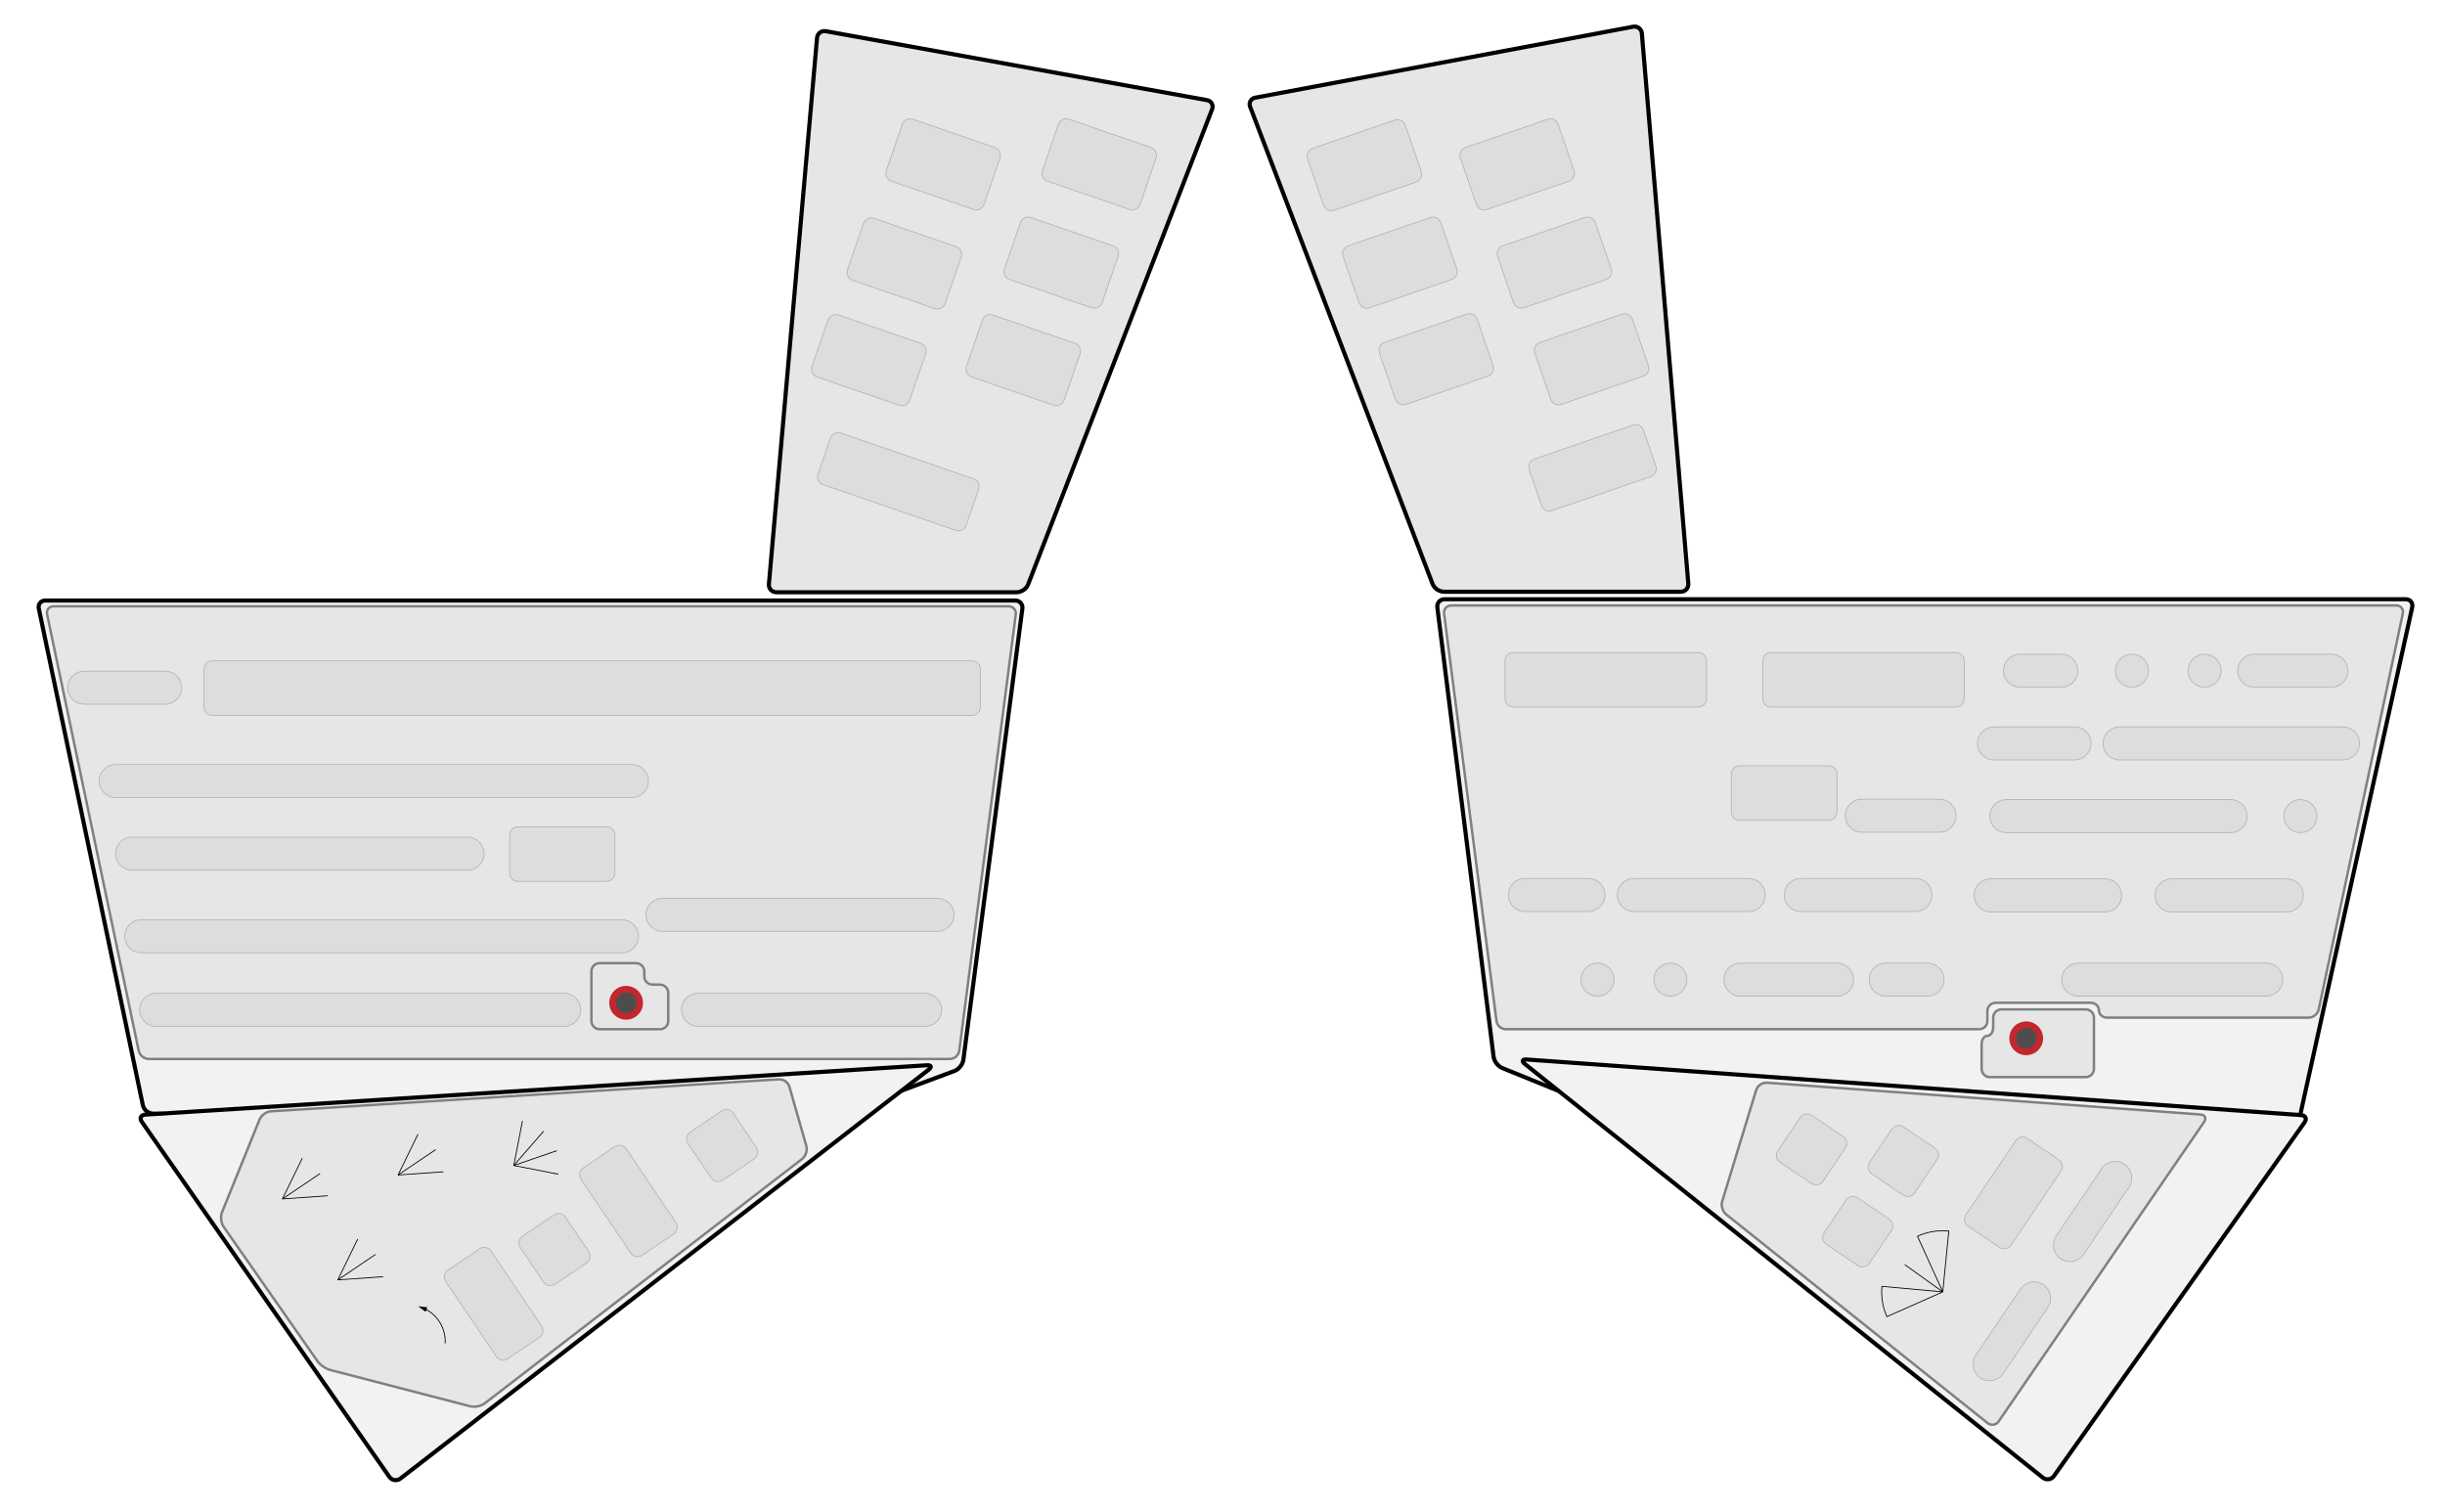
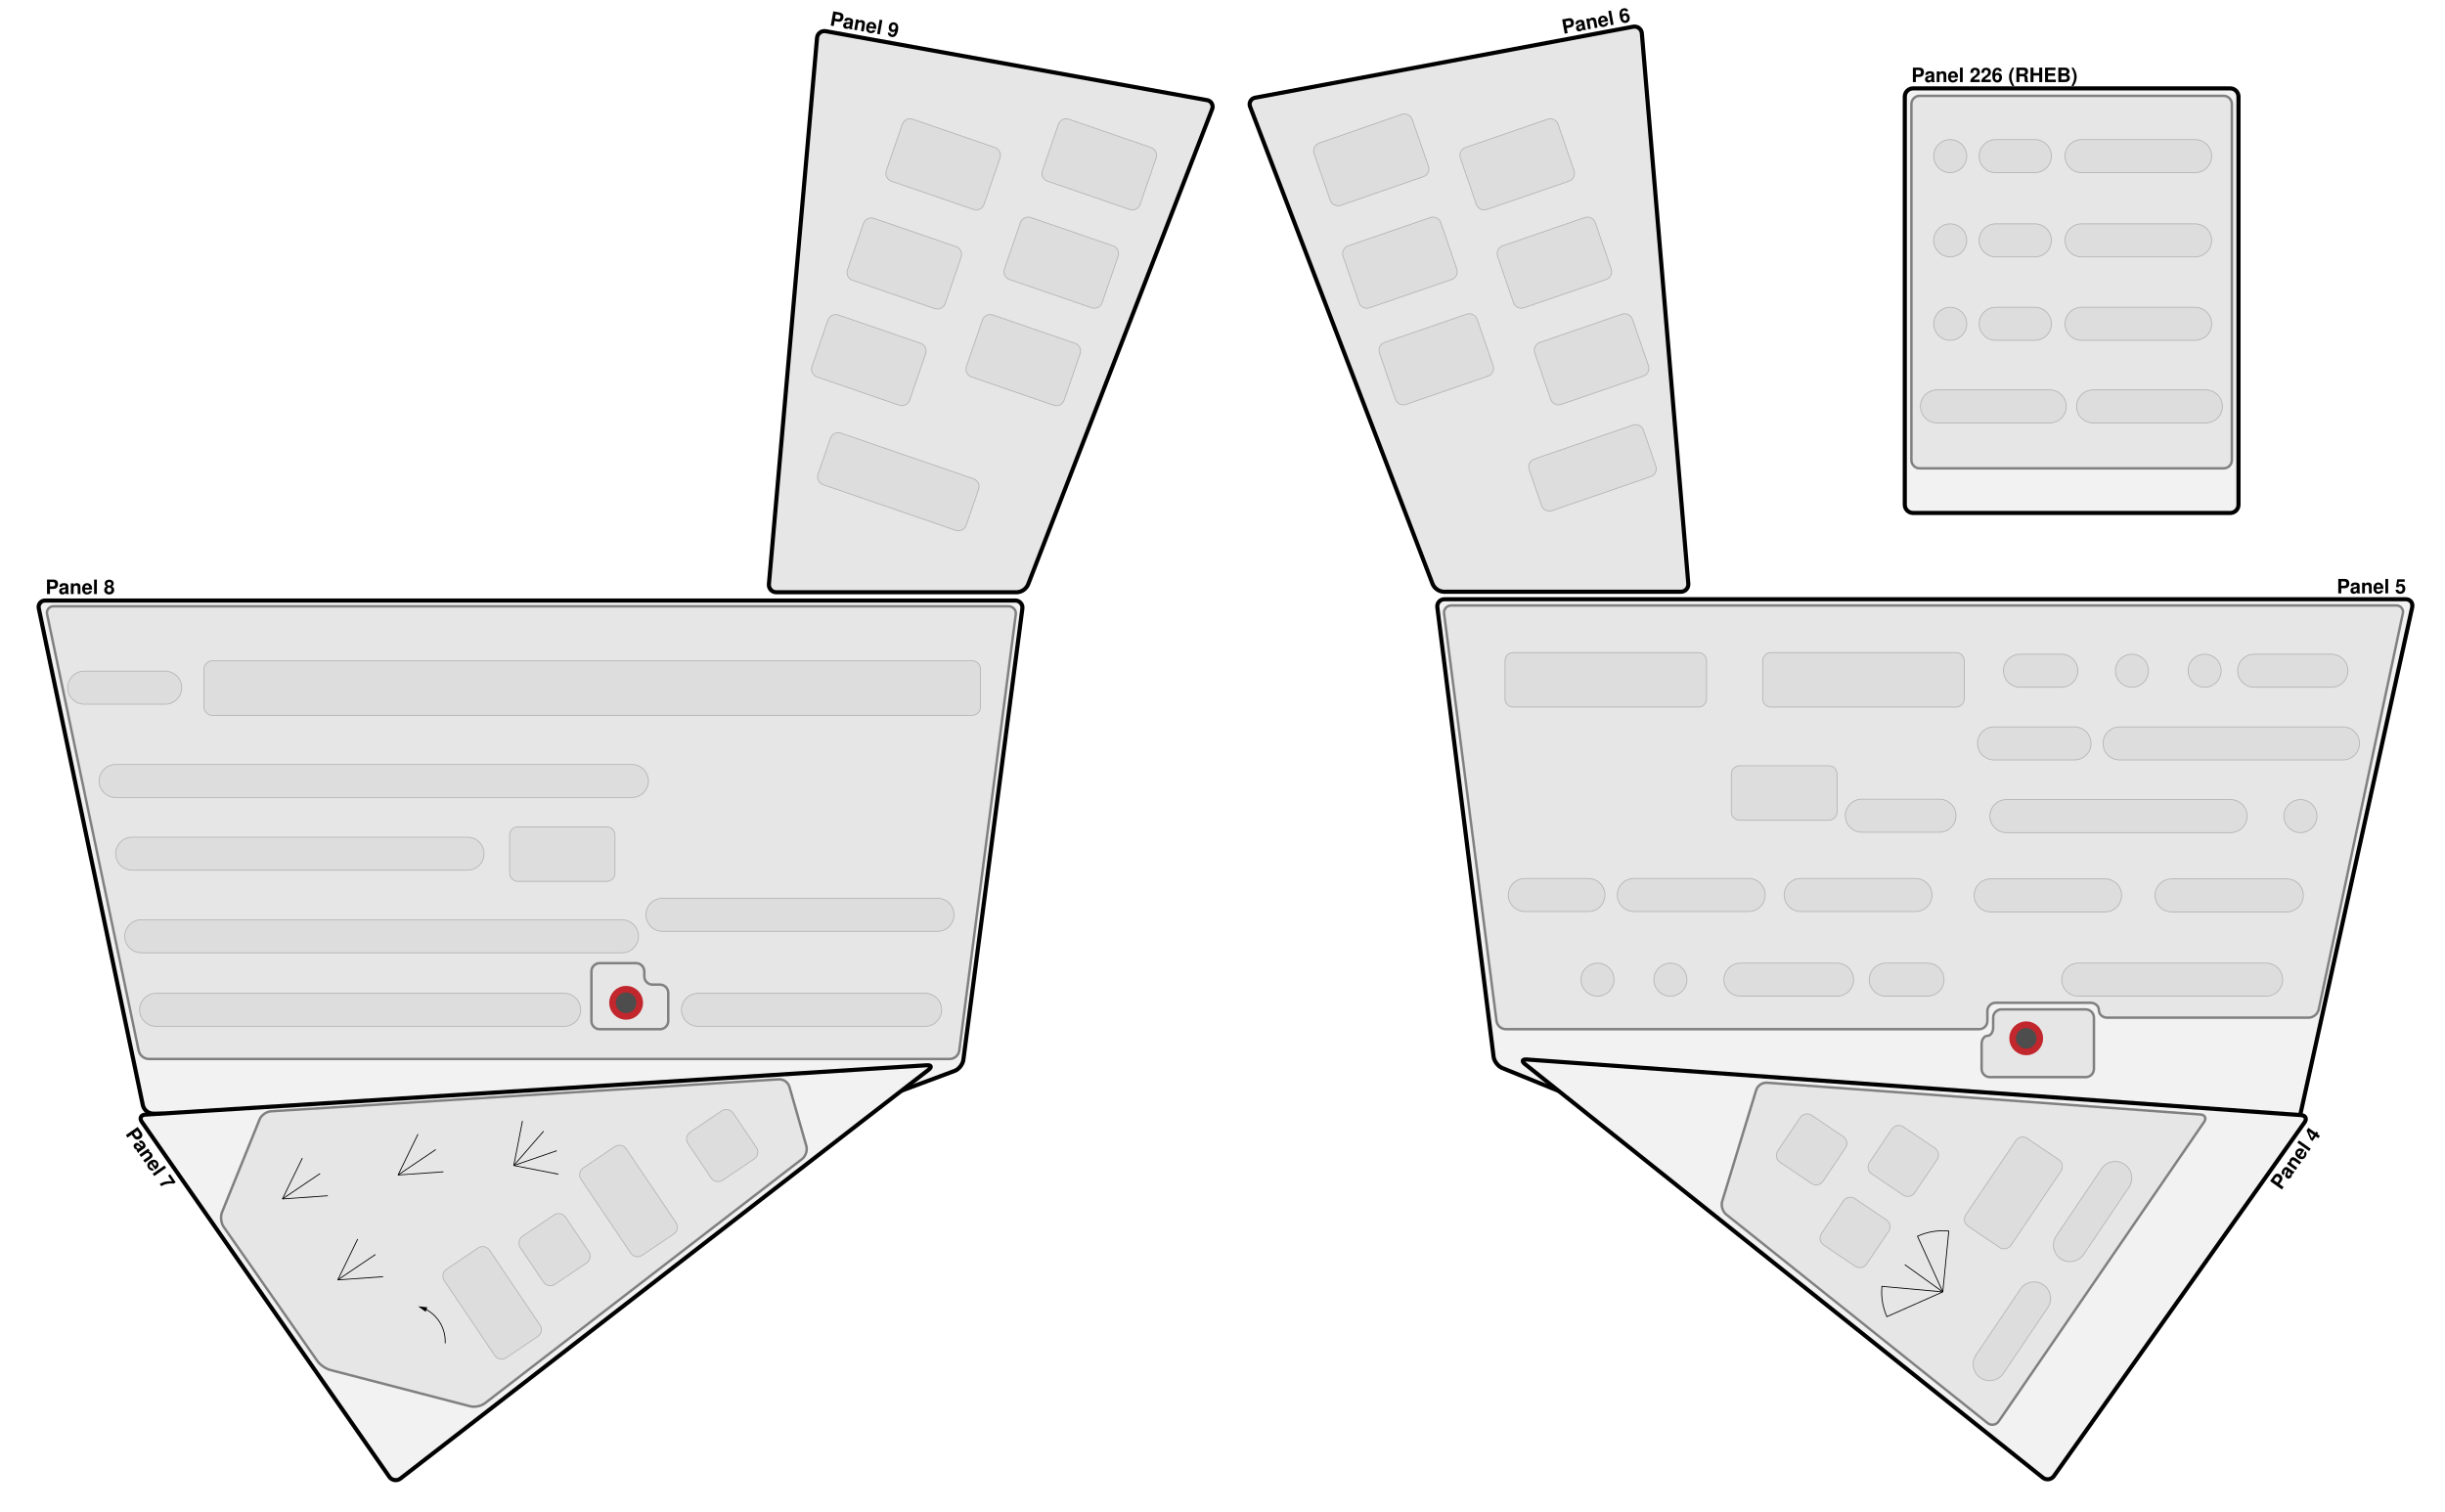
<svg xmlns="http://www.w3.org/2000/svg" viewBox="0 0 2960 1830">
  <defs>
-     <style>.cls-1{fill:#e6e6e6;}.cls-2,.cls-4,.cls-6,.cls-8{fill:none;}.cls-2,.cls-8{stroke:#000;}.cls-2,.cls-4,.cls-6,.cls-7,.cls-8{stroke-miterlimit:10;}.cls-2{stroke-width:5px;}.cls-3{fill:#f2f2f2;}.cls-4{stroke:gray;stroke-width:3px;}.cls-5{fill:#ddd;}.cls-6{stroke:#b3b3b3;}.cls-7{fill:#4d4d4d;stroke:#c1272d;stroke-width:8px;}</style>
+     <style>.cls-1{fill:#e6e6e6;}.cls-2,.cls-4,.cls-6,.cls-8{fill:none;}.cls-2,.cls-8{stroke:#000;}.cls-2,.cls-4,.cls-6,.cls-7,.cls-8{stroke-miterlimit:10;}.cls-2{stroke-width:5px;}.cls-3{fill:#f2f2f2;}.cls-4{stroke:gray;stroke-width:3px;}.cls-5{fill:#ddd;}.cls-6{stroke:#b3b3b3;}.cls-7{fill:#4d4d4d;stroke:#c1272d;stroke-width:8px;}.cls-9{font-size:24px;font-family:Helvetica-Bold, Helvetica;font-weight:700;}</style>
  </defs>
  <g id="main_panels" data-name="main panels">
    <path class="cls-1" d="M930.88,707A9,9,0,0,0,940,717h291a15.76,15.76,0,0,0,13.61-9.33l222.78-575.35a8,8,0,0,0-6.23-11.11L999.84,37.78A9,9,0,0,0,989.12,46Z" />
    <path class="cls-2" d="M930.88,707A9,9,0,0,0,940,717h291a15.76,15.76,0,0,0,13.61-9.33l222.78-575.35a8,8,0,0,0-6.23-11.11L999.84,37.78A9,9,0,0,0,989.12,46Z" />
    <path class="cls-3" d="M1229,727a8.57,8.57,0,0,1,8.7,9.92l-71.41,546.17c-.71,5.45-5.51,11.49-10.67,13.41l-177.26,66a62.42,62.42,0,0,1-19.37,3.26l-774-17.55a13.24,13.24,0,0,1-12-10L47,736.79A7.81,7.81,0,0,1,55,727Z" />
    <path class="cls-2" d="M1229,727a8.57,8.57,0,0,1,8.7,9.92l-71.41,546.17c-.71,5.45-5.51,11.49-10.67,13.41l-177.26,66a62.42,62.42,0,0,1-19.37,3.26l-774-17.55a13.24,13.24,0,0,1-12-10L47,736.79A7.81,7.81,0,0,1,55,727Z" />
    <path class="cls-3" d="M471.28,1787.8a9.44,9.44,0,0,0,13.63,2.08l639.18-494.76c4.35-3.37,3.42-5.84-2.07-5.49l-946,59.74c-5.49.35-7.41,4.32-4.26,8.83Z" />
    <path class="cls-2" d="M471.28,1787.8a9.44,9.44,0,0,0,13.63,2.08l639.18-494.76c4.35-3.37,3.42-5.84-2.07-5.49l-946,59.74c-5.49.35-7.41,4.32-4.26,8.83Z" />
    <path class="cls-1" d="M1734.38,707.06A15.68,15.68,0,0,0,1748,716.4h286.75a9.06,9.06,0,0,0,9.16-10l-56.23-666A8.87,8.87,0,0,0,1977,32.35l-457.22,85.89a8.07,8.07,0,0,0-6.26,11.19Z" />
    <path class="cls-2" d="M1734.38,707.06A15.68,15.68,0,0,0,1748,716.4h286.75a9.06,9.06,0,0,0,9.16-10l-56.23-666A8.87,8.87,0,0,0,1977,32.35l-457.22,85.89a8.07,8.07,0,0,0-6.26,11.19Z" />
    <path class="cls-3" d="M1740.1,735.37a8.63,8.63,0,0,1,8.76-9.92H2912.44c5.5,0,9,4.39,7.85,9.77l-135,612.08a13.89,13.89,0,0,1-12.14,10.27l-697.6,35.19a53.82,53.82,0,0,1-19.25-3.26L1818.71,1293c-5.1-2.07-9.82-8.23-10.51-13.69Z" />
    <path class="cls-2" d="M1740.1,735.37a8.63,8.63,0,0,1,8.76-9.92H2912.44c5.5,0,9,4.39,7.85,9.77l-135,612.08a13.89,13.89,0,0,1-12.14,10.27l-697.6,35.19a53.82,53.82,0,0,1-19.25-3.26L1818.71,1293c-5.1-2.07-9.82-8.23-10.51-13.69Z" />
    <path class="cls-3" d="M2473,1788.78a9.36,9.36,0,0,0,13.6-1.92l303.33-428c3.18-4.49,1.29-8.48-4.19-8.88l-937.41-67.34c-5.49-.39-6.46,2.09-2.16,5.52Z" />
    <path class="cls-2" d="M2473,1788.78a9.36,9.36,0,0,0,13.6-1.92l303.33-428c3.18-4.49,1.29-8.48-4.19-8.88l-937.41-67.34c-5.49-.39-6.46,2.09-2.16,5.52Z" />
+     <rect class="cls-3" x="2306" y="107" width="404" height="514" rx="10" ry="10" />
+     <rect class="cls-2" x="2306" y="107" width="404" height="514" rx="10" ry="10" />
  </g>
  <g id="subpanels">
    <path class="cls-1" d="M1748.28,742.92A8.59,8.59,0,0,1,1757,733H2901a7.78,7.78,0,0,1,7.92,9.78l-101.84,479.44A12.93,12.93,0,0,1,2795,1232H2551c-5.5,0-10-4-10-9s-4.5-9-10-9H2416a10,10,0,0,0-10,10v12a10,10,0,0,1-10,10H1823a11.71,11.71,0,0,1-11.28-9.92Z" />
    <path class="cls-4" d="M1748.28,742.92A8.59,8.59,0,0,1,1757,733H2901a7.78,7.78,0,0,1,7.92,9.78l-101.84,479.44A12.93,12.93,0,0,1,2795,1232H2551c-5.5,0-10-4-10-9s-4.5-9-10-9H2416a10,10,0,0,0-10,10v12a10,10,0,0,1-10,10H1823a11.71,11.71,0,0,1-11.28-9.92Z" />
    <path class="cls-1" d="M2399,1294a10,10,0,0,0,10,10h116a10,10,0,0,0,10-10v-62a10,10,0,0,0-10-10H2423a10,10,0,0,0-10,10v12c0,5.5-3.15,10-7,10s-7,4.5-7,10Z" />
    <path class="cls-4" d="M2399,1294a10,10,0,0,0,10,10h116a10,10,0,0,0,10-10v-62a10,10,0,0,0-10-10H2423a10,10,0,0,0-10,10v12c0,5.5-3.15,10-7,10s-7,4.5-7,10Z" />
    <path class="cls-1" d="M2084.92,1454.44c-1.61,5.26.6,12.37,4.9,15.8l316.37,252.52a9.19,9.19,0,0,0,13.47-2l248.69-362.51c3.11-4.54,1.17-8.58-4.32-9L2139,1310.73a13.15,13.15,0,0,0-12.89,8.83Z" />
    <path class="cls-4" d="M2084.92,1454.44c-1.61,5.26.6,12.37,4.9,15.8l316.37,252.52a9.19,9.19,0,0,0,13.47-2l248.69-362.51c3.11-4.54,1.17-8.58-4.32-9L2139,1310.73a13.15,13.15,0,0,0-12.89,8.83Z" />
    <path class="cls-1" d="M57.05,743.79A7.8,7.8,0,0,1,65,734H1221a8.58,8.58,0,0,1,8.72,9.92l-68.43,528.17A11.72,11.72,0,0,1,1150,1282H180a12.89,12.89,0,0,1-12.05-9.79Z" />
    <path class="cls-4" d="M57.05,743.79A7.8,7.8,0,0,1,65,734H1221a8.58,8.58,0,0,1,8.72,9.92l-68.43,528.17A11.72,11.72,0,0,1,1150,1282H180a12.89,12.89,0,0,1-12.05-9.79Z" />
    <path class="cls-1" d="M716,1176a10,10,0,0,1,10-10h44a10,10,0,0,1,10,10v6a10,10,0,0,0,10,10h9a10,10,0,0,1,10,10v34a10,10,0,0,1-10,10H726a10,10,0,0,1-10-10Z" />
    <path class="cls-4" d="M716,1176a10,10,0,0,1,10-10h44a10,10,0,0,1,10,10v6a10,10,0,0,0,10,10h9a10,10,0,0,1,10,10v34a10,10,0,0,1-10,10H726a10,10,0,0,1-10-10Z" />
    <path class="cls-1" d="M270.73,1485.2c-3.15-4.51-4-12.37-2-17.47l45.5-112.46c2.06-5.1,8.24-9.55,13.73-9.9l615-38.74a13,13,0,0,1,12.73,9l20.51,71.77c1.51,5.29-.82,12.36-5.18,15.72L586.92,1698.9c-4.36,3.36-12.28,5-17.6,3.59l-169.64-44c-5.32-1.38-12.26-6.2-15.41-10.71Z" />
    <path class="cls-4" d="M270.73,1485.2c-3.15-4.51-4-12.37-2-17.47l45.5-112.46c2.06-5.1,8.24-9.55,13.73-9.9l615-38.74a13,13,0,0,1,12.73,9l20.51,71.77c1.51,5.29-.82,12.36-5.18,15.72L586.92,1698.9c-4.36,3.36-12.28,5-17.6,3.59l-169.64-44c-5.32-1.38-12.26-6.2-15.41-10.71Z" />
+     <rect class="cls-1" x="2314" y="116" width="388" height="451" rx="10" ry="10" />
+     <rect class="cls-4" x="2314" y="116" width="388" height="451" rx="10" ry="10" />
  </g>
  <g id="panels">
    <rect class="cls-5" x="247" y="800" width="940" height="66" rx="10" ry="10" />
    <rect class="cls-6" x="247" y="800" width="940" height="66" rx="10" ry="10" />
    <path class="cls-5" d="M82,832.5a20.06,20.06,0,0,1,20-20h98a20.06,20.06,0,0,1,20,20h0a20.06,20.06,0,0,1-20,20H102a20.06,20.06,0,0,1-20-20Z" />
    <path class="cls-6" d="M82,832.5a20.06,20.06,0,0,1,20-20h98a20.06,20.06,0,0,1,20,20h0a20.06,20.06,0,0,1-20,20H102a20.06,20.06,0,0,1-20-20Z" />
    <path class="cls-5" d="M120,945.5a20.06,20.06,0,0,1,20-20H765a20.06,20.06,0,0,1,20,20h0a20.06,20.06,0,0,1-20,20H140a20.06,20.06,0,0,1-20-20Z" />
    <path class="cls-6" d="M120,945.5a20.06,20.06,0,0,1,20-20H765a20.06,20.06,0,0,1,20,20h0a20.06,20.06,0,0,1-20,20H140a20.06,20.06,0,0,1-20-20Z" />
    <path class="cls-5" d="M140,1033.5a20.06,20.06,0,0,1,20-20H566a20.06,20.06,0,0,1,20,20h0a20.06,20.06,0,0,1-20,20H160a20.06,20.06,0,0,1-20-20Z" />
    <path class="cls-6" d="M140,1033.5a20.06,20.06,0,0,1,20-20H566a20.06,20.06,0,0,1,20,20h0a20.06,20.06,0,0,1-20,20H160a20.06,20.06,0,0,1-20-20Z" />
    <path class="cls-5" d="M151,1133.5a20.06,20.06,0,0,1,20-20H753a20.06,20.06,0,0,1,20,20h0a20.06,20.06,0,0,1-20,20H171a20.06,20.06,0,0,1-20-20Z" />
    <path class="cls-6" d="M151,1133.5a20.06,20.06,0,0,1,20-20H753a20.06,20.06,0,0,1,20,20h0a20.06,20.06,0,0,1-20,20H171a20.06,20.06,0,0,1-20-20Z" />
    <path class="cls-5" d="M169,1222.5a20.06,20.06,0,0,1,20-20H683a20.06,20.06,0,0,1,20,20h0a20.06,20.06,0,0,1-20,20H189a20.06,20.06,0,0,1-20-20Z" />
    <path class="cls-6" d="M169,1222.5a20.06,20.06,0,0,1,20-20H683a20.06,20.06,0,0,1,20,20h0a20.06,20.06,0,0,1-20,20H189a20.06,20.06,0,0,1-20-20Z" />
    <path class="cls-5" d="M782,1107.5a20.06,20.06,0,0,1,20-20h333a20.06,20.06,0,0,1,20,20h0a20.06,20.06,0,0,1-20,20H802a20.06,20.06,0,0,1-20-20Z" />
    <path class="cls-6" d="M782,1107.5a20.06,20.06,0,0,1,20-20h333a20.06,20.06,0,0,1,20,20h0a20.06,20.06,0,0,1-20,20H802a20.06,20.06,0,0,1-20-20Z" />
    <path class="cls-5" d="M825,1222.5a20.06,20.06,0,0,1,20-20h275a20.06,20.06,0,0,1,20,20h0a20.06,20.06,0,0,1-20,20H845a20.06,20.06,0,0,1-20-20Z" />
    <path class="cls-6" d="M825,1222.5a20.06,20.06,0,0,1,20-20h275a20.06,20.06,0,0,1,20,20h0a20.06,20.06,0,0,1-20,20H845a20.06,20.06,0,0,1-20-20Z" />
    <path class="cls-5" d="M1826,1083.5a20.06,20.06,0,0,1,20-20h77a20.06,20.06,0,0,1,20,20h0a20.06,20.06,0,0,1-20,20h-77a20.06,20.06,0,0,1-20-20Z" />
    <path class="cls-6" d="M1826,1083.5a20.06,20.06,0,0,1,20-20h77a20.06,20.06,0,0,1,20,20h0a20.06,20.06,0,0,1-20,20h-77a20.06,20.06,0,0,1-20-20Z" />
    <path class="cls-5" d="M1958,1083.5a20.06,20.06,0,0,1,20-20h139a20.06,20.06,0,0,1,20,20h0a20.06,20.06,0,0,1-20,20H1978a20.06,20.06,0,0,1-20-20Z" />
    <path class="cls-6" d="M1958,1083.5a20.06,20.06,0,0,1,20-20h139a20.06,20.06,0,0,1,20,20h0a20.06,20.06,0,0,1-20,20H1978a20.06,20.06,0,0,1-20-20Z" />
    <path class="cls-5" d="M2087,1186a20.06,20.06,0,0,1,20-20h117a20.06,20.06,0,0,1,20,20h0a20.06,20.06,0,0,1-20,20H2107a20.06,20.06,0,0,1-20-20Z" />
    <path class="cls-6" d="M2087,1186a20.06,20.06,0,0,1,20-20h117a20.06,20.06,0,0,1,20,20h0a20.06,20.06,0,0,1-20,20H2107a20.06,20.06,0,0,1-20-20Z" />
    <path class="cls-5" d="M2397.6,1668.08a20.06,20.06,0,0,1-5.4-27.76l53.7-79.61a20,20,0,1,1,33.16,22.37l-53.7,79.61A20.06,20.06,0,0,1,2397.6,1668.08Z" />
    <path class="cls-6" d="M2397.6,1668.08a20.06,20.06,0,0,1-5.4-27.76l53.7-79.61a20,20,0,1,1,33.16,22.37l-53.7,79.61A20.06,20.06,0,0,1,2397.6,1668.08Z" />
    <path class="cls-5" d="M2263,1186a20.06,20.06,0,0,1,20-20h50.5a20.06,20.06,0,0,1,20,20h0a20.06,20.06,0,0,1-20,20H2283a20.06,20.06,0,0,1-20-20Z" />
    <path class="cls-6" d="M2263,1186a20.06,20.06,0,0,1,20-20h50.5a20.06,20.06,0,0,1,20,20h0a20.06,20.06,0,0,1-20,20H2283a20.06,20.06,0,0,1-20-20Z" />
    <path class="cls-5" d="M2002.25,1186a20.06,20.06,0,0,1,20-20h0a20.06,20.06,0,0,1,20,20h0a20.06,20.06,0,0,1-20,20h0a20.06,20.06,0,0,1-20-20Z" />
    <path class="cls-6" d="M2002.25,1186a20.06,20.06,0,0,1,20-20h0a20.06,20.06,0,0,1,20,20h0a20.06,20.06,0,0,1-20,20h0a20.06,20.06,0,0,1-20-20Z" />
    <path class="cls-5" d="M1914,1186a20.06,20.06,0,0,1,20-20h0a20.06,20.06,0,0,1,20,20h0a20.06,20.06,0,0,1-20,20h0a20.06,20.06,0,0,1-20-20Z" />
    <path class="cls-6" d="M1914,1186a20.06,20.06,0,0,1,20-20h0a20.06,20.06,0,0,1,20,20h0a20.06,20.06,0,0,1-20,20h0a20.06,20.06,0,0,1-20-20Z" />
    <path class="cls-5" d="M2160,1083.5a20.06,20.06,0,0,1,20-20h139a20.06,20.06,0,0,1,20,20h0a20.06,20.06,0,0,1-20,20H2180a20.06,20.06,0,0,1-20-20Z" />
    <path class="cls-6" d="M2160,1083.5a20.06,20.06,0,0,1,20-20h139a20.06,20.06,0,0,1,20,20h0a20.06,20.06,0,0,1-20,20H2180a20.06,20.06,0,0,1-20-20Z" />
    <path class="cls-5" d="M2390,1084a20.06,20.06,0,0,1,20-20h138.5a20.06,20.06,0,0,1,20,20h0a20.06,20.06,0,0,1-20,20H2410a20.06,20.06,0,0,1-20-20Z" />
    <path class="cls-6" d="M2390,1084a20.06,20.06,0,0,1,20-20h138.5a20.06,20.06,0,0,1,20,20h0a20.06,20.06,0,0,1-20,20H2410a20.06,20.06,0,0,1-20-20Z" />
    <path class="cls-5" d="M2609,1084a20.06,20.06,0,0,1,20-20h139.5a20.06,20.06,0,0,1,20,20h0a20.06,20.06,0,0,1-20,20H2629a20.06,20.06,0,0,1-20-20Z" />
    <path class="cls-6" d="M2609,1084a20.06,20.06,0,0,1,20-20h139.5a20.06,20.06,0,0,1,20,20h0a20.06,20.06,0,0,1-20,20H2629a20.06,20.06,0,0,1-20-20Z" />
    <path class="cls-5" d="M2496,1186a20.06,20.06,0,0,1,20-20h227.5a20.06,20.06,0,0,1,20,20h0a20.06,20.06,0,0,1-20,20H2516a20.06,20.06,0,0,1-20-20Z" />
    <path class="cls-6" d="M2496,1186a20.06,20.06,0,0,1,20-20h227.5a20.06,20.06,0,0,1,20,20h0a20.06,20.06,0,0,1-20,20H2516a20.06,20.06,0,0,1-20-20Z" />
    <path class="cls-5" d="M2234,987.5a20.06,20.06,0,0,1,20-20h94a20.06,20.06,0,0,1,20,20h0a20.06,20.06,0,0,1-20,20h-94a20.06,20.06,0,0,1-20-20Z" />
    <path class="cls-6" d="M2234,987.5a20.06,20.06,0,0,1,20-20h94a20.06,20.06,0,0,1,20,20h0a20.06,20.06,0,0,1-20,20h-94a20.06,20.06,0,0,1-20-20Z" />
    <path class="cls-5" d="M2409,988a20.06,20.06,0,0,1,20-20h271.5a20.06,20.06,0,0,1,20,20h0a20.06,20.06,0,0,1-20,20H2429a20.06,20.06,0,0,1-20-20Z" />
    <path class="cls-6" d="M2409,988a20.06,20.06,0,0,1,20-20h271.5a20.06,20.06,0,0,1,20,20h0a20.06,20.06,0,0,1-20,20H2429a20.06,20.06,0,0,1-20-20Z" />
    <path class="cls-5" d="M2425.5,812a20.06,20.06,0,0,1,20-20h50a20.06,20.06,0,0,1,20,20h0a20.06,20.06,0,0,1-20,20h-50a20.06,20.06,0,0,1-20-20Z" />
    <path class="cls-6" d="M2425.5,812a20.06,20.06,0,0,1,20-20h50a20.06,20.06,0,0,1,20,20h0a20.06,20.06,0,0,1-20,20h-50a20.06,20.06,0,0,1-20-20Z" />
    <path class="cls-5" d="M2709,812a20.06,20.06,0,0,1,20-20h93.5a20.06,20.06,0,0,1,20,20h0a20.06,20.06,0,0,1-20,20H2729a20.06,20.06,0,0,1-20-20Z" />
    <path class="cls-6" d="M2709,812a20.06,20.06,0,0,1,20-20h93.5a20.06,20.06,0,0,1,20,20h0a20.06,20.06,0,0,1-20,20H2729a20.06,20.06,0,0,1-20-20Z" />
    <path class="cls-5" d="M2394,900a20.06,20.06,0,0,1,20-20h97.5a20.06,20.06,0,0,1,20,20h0a20.06,20.06,0,0,1-20,20H2414a20.06,20.06,0,0,1-20-20Z" />
    <path class="cls-6" d="M2394,900a20.06,20.06,0,0,1,20-20h97.5a20.06,20.06,0,0,1,20,20h0a20.06,20.06,0,0,1-20,20H2414a20.06,20.06,0,0,1-20-20Z" />
    <path class="cls-5" d="M2546,900a20.06,20.06,0,0,1,20-20h270.5a20.06,20.06,0,0,1,20,20h0a20.06,20.06,0,0,1-20,20H2566a20.06,20.06,0,0,1-20-20Z" />
    <path class="cls-6" d="M2546,900a20.06,20.06,0,0,1,20-20h270.5a20.06,20.06,0,0,1,20,20h0a20.06,20.06,0,0,1-20,20H2566a20.06,20.06,0,0,1-20-20Z" />
    <path class="cls-5" d="M2561,812a20.06,20.06,0,0,1,20-20h0a20.06,20.06,0,0,1,20,20h0a20.06,20.06,0,0,1-20,20h0a20.06,20.06,0,0,1-20-20Z" />
    <path class="cls-6" d="M2561,812a20.06,20.06,0,0,1,20-20h0a20.06,20.06,0,0,1,20,20h0a20.06,20.06,0,0,1-20,20h0a20.06,20.06,0,0,1-20-20Z" />
    <path class="cls-5" d="M2649,812a20.06,20.06,0,0,1,20-20h0a20.06,20.06,0,0,1,20,20h0a20.06,20.06,0,0,1-20,20h0a20.06,20.06,0,0,1-20-20Z" />
    <path class="cls-6" d="M2649,812a20.06,20.06,0,0,1,20-20h0a20.06,20.06,0,0,1,20,20h0a20.06,20.06,0,0,1-20,20h0a20.06,20.06,0,0,1-20-20Z" />
    <path class="cls-5" d="M2765,988a20.06,20.06,0,0,1,20-20h0a20.06,20.06,0,0,1,20,20h0a20.06,20.06,0,0,1-20,20h0a20.06,20.06,0,0,1-20-20Z" />
    <path class="cls-6" d="M2765,988a20.06,20.06,0,0,1,20-20h0a20.06,20.06,0,0,1,20,20h0a20.06,20.06,0,0,1-20,20h0a20.06,20.06,0,0,1-20-20Z" />
    <rect class="cls-5" x="617" y="1001" width="127.5" height="66" rx="10" ry="10" />
    <rect class="cls-6" x="617" y="1001" width="127.5" height="66" rx="10" ry="10" />
    <rect class="cls-5" x="638.31" y="1477.71" width="66" height="70.22" rx="10" ry="10" transform="translate(-731.19 634.03) rotate(-34)" />
    <rect class="cls-6" x="638.31" y="1477.71" width="66" height="70.22" rx="10" ry="10" transform="translate(-731.19 634.03) rotate(-34)" />
    <rect class="cls-5" x="841.31" y="1351.71" width="66" height="70.22" rx="10" ry="10" transform="translate(-626.02 726) rotate(-34)" />
    <rect class="cls-6" x="841.31" y="1351.71" width="66" height="70.22" rx="10" ry="10" transform="translate(-626.02 726) rotate(-34)" />
    <rect class="cls-5" x="727.87" y="1390.12" width="66" height="127.58" rx="10" ry="10" transform="translate(-682.94 674.04) rotate(-34)" />
    <rect class="cls-6" x="727.87" y="1390.12" width="66" height="127.58" rx="10" ry="10" transform="translate(-682.94 674.04) rotate(-34)" />
-     <rect class="cls-5" x="562.82" y="1512.66" width="66" height="129.26" rx="10" ry="10" transform="matrix(0.83, -0.56, 0.56, 0.83, -780.15, 602.83)" />
-     <rect class="cls-6" x="562.82" y="1512.66" width="66" height="129.26" rx="10" ry="10" transform="matrix(0.83, -0.56, 0.56, 0.83, -780.15, 602.83)" />
+     <rect class="cls-5" x="562.82" y="1512.66" width="66" height="129.26" rx="10" ry="10" transform="translate(-780.15 602.83) rotate(-34)" />
+     <rect class="cls-6" x="562.82" y="1512.66" width="66" height="129.26" rx="10" ry="10" transform="translate(-780.15 602.83) rotate(-34)" />
    <rect class="cls-5" x="1054.54" y="488.3" width="66" height="189.79" rx="10" ry="10" transform="translate(182.05 1421.61) rotate(-71)" />
    <rect class="cls-6" x="1054.54" y="488.3" width="66" height="189.79" rx="10" ry="10" transform="translate(182.05 1421.61) rotate(-71)" />
    <rect class="cls-5" x="1012.13" y="373.41" width="79.34" height="125.14" rx="10" ry="10" transform="translate(297.15 1288.53) rotate(-71)" />
    <rect class="cls-6" x="1012.13" y="373.41" width="79.34" height="125.14" rx="10" ry="10" transform="translate(297.15 1288.53) rotate(-71)" />
    <rect class="cls-5" x="1055.13" y="256.41" width="79.34" height="125.14" rx="10" ry="10" transform="translate(436.77 1250.28) rotate(-71)" />
    <rect class="cls-6" x="1055.13" y="256.41" width="79.34" height="125.14" rx="10" ry="10" transform="translate(436.77 1250.28) rotate(-71)" />
    <rect class="cls-5" x="1102.13" y="136.41" width="79.34" height="125.14" rx="10" ry="10" transform="translate(581.93 1213.79) rotate(-71)" />
    <rect class="cls-6" x="1102.13" y="136.41" width="79.34" height="125.14" rx="10" ry="10" transform="translate(581.93 1213.79) rotate(-71)" />
    <rect class="cls-5" x="1291.13" y="136.41" width="79.34" height="125.14" rx="10" ry="10" transform="translate(709.4 1392.49) rotate(-71)" />
    <rect class="cls-6" x="1291.13" y="136.41" width="79.34" height="125.14" rx="10" ry="10" transform="translate(709.4 1392.49) rotate(-71)" />
    <rect class="cls-5" x="1245.13" y="255.41" width="79.34" height="125.14" rx="10" ry="10" transform="translate(565.86 1429.26) rotate(-71)" />
    <rect class="cls-6" x="1245.13" y="255.41" width="79.34" height="125.14" rx="10" ry="10" transform="translate(565.86 1429.26) rotate(-71)" />
    <rect class="cls-5" x="1199.13" y="373.41" width="79.34" height="125.14" rx="10" ry="10" transform="translate(423.27 1465.35) rotate(-71)" />
    <rect class="cls-6" x="1199.13" y="373.41" width="79.34" height="125.14" rx="10" ry="10" transform="translate(423.27 1465.35) rotate(-71)" />
    <rect class="cls-5" x="1632.23" y="278.31" width="125.14" height="79.34" rx="10" ry="10" transform="translate(-11.19 569.1) rotate(-19)" />
    <rect class="cls-6" x="1632.23" y="278.31" width="125.14" height="79.34" rx="10" ry="10" transform="translate(-11.19 569.1) rotate(-19)" />
-     <rect class="cls-5" x="1589.23" y="160.31" width="125.14" height="79.34" rx="10" ry="10" transform="translate(24.89 548.67) rotate(-19)" />
-     <rect class="cls-6" x="1589.23" y="160.31" width="125.14" height="79.34" rx="10" ry="10" transform="translate(24.89 548.67) rotate(-19)" />
+     <rect class="cls-5" x="1589.23" y="160.31" width="125.14" height="79.34" rx="10" ry="10" transform="matrix(0.95, -0.33, 0.33, 0.95, 24.89, 548.67)" />
+     <rect class="cls-6" x="1589.23" y="160.31" width="125.14" height="79.34" rx="10" ry="10" transform="matrix(0.95, -0.33, 0.33, 0.95, 24.89, 548.67)" />
    <rect class="cls-5" x="1774.23" y="159.31" width="125.14" height="79.34" rx="10" ry="10" transform="translate(35.29 608.84) rotate(-19)" />
    <rect class="cls-6" x="1774.23" y="159.31" width="125.14" height="79.34" rx="10" ry="10" transform="translate(35.29 608.84) rotate(-19)" />
    <rect class="cls-5" x="1819.23" y="278.31" width="125.14" height="79.34" rx="10" ry="10" transform="translate(-1 629.98) rotate(-19)" />
    <rect class="cls-6" x="1819.23" y="278.31" width="125.14" height="79.34" rx="10" ry="10" transform="translate(-1 629.98) rotate(-19)" />
    <rect class="cls-5" x="1676.23" y="395.31" width="125.14" height="79.34" rx="10" ry="10" transform="translate(-46.88 589.8) rotate(-19)" />
    <rect class="cls-6" x="1676.23" y="395.31" width="125.14" height="79.34" rx="10" ry="10" transform="translate(-46.88 589.8) rotate(-19)" />
    <rect class="cls-5" x="1864.23" y="395.31" width="125.14" height="79.34" rx="10" ry="10" transform="translate(-36.64 651) rotate(-19)" />
    <rect class="cls-6" x="1864.23" y="395.31" width="125.14" height="79.34" rx="10" ry="10" transform="translate(-36.64 651) rotate(-19)" />
    <rect class="cls-5" x="1822" y="790" width="244" height="66" rx="10" ry="10" />
    <rect class="cls-6" x="1822" y="790" width="244" height="66" rx="10" ry="10" />
    <rect class="cls-5" x="2134" y="790" width="244" height="66" rx="10" ry="10" />
    <rect class="cls-6" x="2134" y="790" width="244" height="66" rx="10" ry="10" />
    <rect class="cls-5" x="2096" y="927" width="128" height="66" rx="10" ry="10" />
    <rect class="cls-6" x="2096" y="927" width="128" height="66" rx="10" ry="10" />
    <rect class="cls-5" x="2158.9" y="1358.49" width="68.56" height="66" rx="10" ry="10" transform="translate(-186.83 2431.61) rotate(-56)" />
    <rect class="cls-6" x="2158.9" y="1358.49" width="68.56" height="66" rx="10" ry="10" transform="translate(-186.83 2431.61) rotate(-56)" />
    <rect class="cls-5" x="2269.9" y="1372.49" width="68.56" height="66" rx="10" ry="10" transform="translate(-149.51 2529.8) rotate(-56)" />
    <rect class="cls-6" x="2269.9" y="1372.49" width="68.56" height="66" rx="10" ry="10" transform="translate(-149.51 2529.8) rotate(-56)" />
    <rect class="cls-5" x="2373.42" y="1411.2" width="128.18" height="66" rx="10" ry="10" transform="translate(-122.83 2657.4) rotate(-56)" />
    <rect class="cls-6" x="2373.42" y="1411.2" width="128.18" height="66" rx="10" ry="10" transform="translate(-122.83 2657.4) rotate(-56)" />
    <rect class="cls-5" x="1854.74" y="533.39" width="146.39" height="66" rx="10" ry="10" transform="translate(-79.36 658.53) rotate(-19)" />
    <rect class="cls-6" x="1854.74" y="533.39" width="146.39" height="66" rx="10" ry="10" transform="translate(-79.36 658.53) rotate(-19)" />
-     <rect class="cls-5" x="2211.93" y="1459.06" width="67.71" height="66" rx="10" ry="10" transform="matrix(0.56, -0.83, 0.83, 0.56, -247.02, 2519.55)" />
-     <rect class="cls-6" x="2211.93" y="1459.06" width="67.71" height="66" rx="10" ry="10" transform="matrix(0.56, -0.83, 0.83, 0.56, -247.02, 2519.55)" />
+     <rect class="cls-5" x="2211.93" y="1459.06" width="67.71" height="66" rx="10" ry="10" transform="translate(-247.02 2519.55) rotate(-56)" />
+     <rect class="cls-6" x="2211.93" y="1459.06" width="67.71" height="66" rx="10" ry="10" transform="translate(-247.02 2519.55) rotate(-56)" />
    <path class="cls-5" d="M2494.78,1524a20.06,20.06,0,0,1-5.4-27.76l54.87-81.35a20,20,0,0,1,33.16,22.37l-54.87,81.35A20.06,20.06,0,0,1,2494.78,1524Z" />
    <path class="cls-6" d="M2494.78,1524a20.06,20.06,0,0,1-5.4-27.76l54.87-81.35a20,20,0,0,1,33.16,22.37l-54.87,81.35A20.06,20.06,0,0,1,2494.78,1524Z" />
+     <path class="cls-5" d="M2396,189a20.06,20.06,0,0,1,20-20h47.5a20.06,20.06,0,0,1,20,20h0a20.06,20.06,0,0,1-20,20H2416a20.06,20.06,0,0,1-20-20Z" />
+     <path class="cls-6" d="M2396,189a20.06,20.06,0,0,1,20-20h47.5a20.06,20.06,0,0,1,20,20h0a20.06,20.06,0,0,1-20,20H2416a20.06,20.06,0,0,1-20-20Z" />
+     <path class="cls-5" d="M2341,189a20.06,20.06,0,0,1,20-20h0a20.06,20.06,0,0,1,20,20h0a20.06,20.06,0,0,1-20,20h0a20.06,20.06,0,0,1-20-20Z" />
+     <path class="cls-6" d="M2341,189a20.06,20.06,0,0,1,20-20h0a20.06,20.06,0,0,1,20,20h0a20.06,20.06,0,0,1-20,20h0a20.06,20.06,0,0,1-20-20Z" />
+     <path class="cls-5" d="M2500,189a20.06,20.06,0,0,1,20-20h137.5a20.06,20.06,0,0,1,20,20h0a20.06,20.06,0,0,1-20,20H2520a20.06,20.06,0,0,1-20-20Z" />
+     <path class="cls-6" d="M2500,189a20.06,20.06,0,0,1,20-20h137.5a20.06,20.06,0,0,1,20,20h0a20.06,20.06,0,0,1-20,20H2520a20.06,20.06,0,0,1-20-20Z" />
+     <path class="cls-5" d="M2396,291a20.06,20.06,0,0,1,20-20h47.5a20.06,20.06,0,0,1,20,20h0a20.06,20.06,0,0,1-20,20H2416a20.06,20.06,0,0,1-20-20Z" />
+     <path class="cls-6" d="M2396,291a20.06,20.06,0,0,1,20-20h47.5a20.06,20.06,0,0,1,20,20h0a20.06,20.06,0,0,1-20,20H2416a20.06,20.06,0,0,1-20-20Z" />
+     <path class="cls-5" d="M2341,291a20.06,20.06,0,0,1,20-20h0a20.06,20.06,0,0,1,20,20h0a20.06,20.06,0,0,1-20,20h0a20.06,20.06,0,0,1-20-20Z" />
+     <path class="cls-6" d="M2341,291a20.06,20.06,0,0,1,20-20h0a20.06,20.06,0,0,1,20,20h0a20.06,20.06,0,0,1-20,20h0a20.06,20.06,0,0,1-20-20Z" />
+     <path class="cls-5" d="M2500,291a20.06,20.06,0,0,1,20-20h137.5a20.06,20.06,0,0,1,20,20h0a20.06,20.06,0,0,1-20,20H2520a20.06,20.06,0,0,1-20-20Z" />
+     <path class="cls-6" d="M2500,291a20.06,20.06,0,0,1,20-20h137.5a20.06,20.06,0,0,1,20,20h0a20.06,20.06,0,0,1-20,20H2520a20.06,20.06,0,0,1-20-20Z" />
+     <path class="cls-5" d="M2396,392a20.06,20.06,0,0,1,20-20h47.5a20.06,20.06,0,0,1,20,20h0a20.06,20.06,0,0,1-20,20H2416a20.06,20.06,0,0,1-20-20Z" />
+     <path class="cls-6" d="M2396,392a20.06,20.06,0,0,1,20-20h47.5a20.06,20.06,0,0,1,20,20h0a20.06,20.06,0,0,1-20,20H2416a20.06,20.06,0,0,1-20-20Z" />
+     <path class="cls-5" d="M2341,392a20.06,20.06,0,0,1,20-20h0a20.06,20.06,0,0,1,20,20h0a20.06,20.06,0,0,1-20,20h0a20.06,20.06,0,0,1-20-20Z" />
+     <path class="cls-6" d="M2341,392a20.06,20.06,0,0,1,20-20h0a20.06,20.06,0,0,1,20,20h0a20.06,20.06,0,0,1-20,20h0a20.06,20.06,0,0,1-20-20Z" />
+     <path class="cls-5" d="M2500,392a20.06,20.06,0,0,1,20-20h137.5a20.06,20.06,0,0,1,20,20h0a20.06,20.06,0,0,1-20,20H2520a20.06,20.06,0,0,1-20-20Z" />
+     <path class="cls-6" d="M2500,392a20.06,20.06,0,0,1,20-20h137.5a20.06,20.06,0,0,1,20,20h0a20.06,20.06,0,0,1-20,20H2520a20.06,20.06,0,0,1-20-20Z" />
+     <path class="cls-5" d="M2514,492a20.06,20.06,0,0,1,20-20h136.5a20.06,20.06,0,0,1,20,20h0a20.06,20.06,0,0,1-20,20H2534a20.06,20.06,0,0,1-20-20Z" />
+     <path class="cls-6" d="M2514,492a20.06,20.06,0,0,1,20-20h136.5a20.06,20.06,0,0,1,20,20h0a20.06,20.06,0,0,1-20,20H2534a20.06,20.06,0,0,1-20-20Z" />
+     <path class="cls-5" d="M2325,492a20.06,20.06,0,0,1,20-20h136.5a20.06,20.06,0,0,1,20,20h0a20.06,20.06,0,0,1-20,20H2345a20.06,20.06,0,0,1-20-20Z" />
+     <path class="cls-6" d="M2325,492a20.06,20.06,0,0,1,20-20h136.5a20.06,20.06,0,0,1,20,20h0a20.06,20.06,0,0,1-20,20H2345a20.06,20.06,0,0,1-20-20Z" />
  </g>
  <g id="details">
    <circle class="cls-7" cx="2453" cy="1257" r="16.5" />
    <circle class="cls-7" cx="758" cy="1214" r="16.5" />
    <path class="cls-8" d="M2352,1564l7.28-73.65q-3.59-.35-7.28-.35a73.73,73.73,0,0,0-30.63,6.62L2352,1564" />
    <line class="cls-8" x1="2306" y1="1531" x2="2352" y2="1564" />
    <path class="cls-8" d="M2352,1564l-67.68,30a73.72,73.72,0,0,1-6.32-30q0-3.39.3-6.7l73.7,6.7" />
    <path class="cls-8" d="M538.94,1626.25q.06-1.12.06-2.25a44,44,0,0,0-24.5-39.45" />
    <polygon points="517.35 1582.67 506.2 1581.44 515.24 1588.08 517.35 1582.67" />
    <line class="cls-8" x1="622" y1="1411" x2="658.08" y2="1369.49" />
    <line class="cls-8" x1="622" y1="1411" x2="674.02" y2="1393.09" />
    <line class="cls-8" x1="622" y1="1411" x2="675.99" y2="1421.5" />
    <line class="cls-8" x1="622" y1="1411" x2="632.5" y2="1357" />
    <line class="cls-8" x1="481.93" y1="1422.46" x2="506.04" y2="1373.03" />
    <line class="cls-8" x1="481.93" y1="1422.46" x2="527.54" y2="1391.7" />
    <line class="cls-8" x1="481.94" y1="1422.46" x2="536.8" y2="1418.62" />
    <line class="cls-8" x1="341.93" y1="1451.46" x2="366.04" y2="1402.03" />
    <line class="cls-8" x1="341.93" y1="1451.46" x2="387.54" y2="1420.7" />
    <line class="cls-8" x1="341.94" y1="1451.46" x2="396.8" y2="1447.62" />
    <line class="cls-8" x1="408.93" y1="1549.46" x2="433.04" y2="1500.03" />
    <line class="cls-8" x1="408.93" y1="1549.46" x2="454.54" y2="1518.7" />
    <line class="cls-8" x1="408.94" y1="1549.46" x2="463.8" y2="1545.62" />
  </g>
+   <g id="labels">
+     <text class="cls-9" transform="translate(55.08 719.13)">Panel 8</text>
+     <text class="cls-9" transform="matrix(0.57, 0.82, -0.82, 0.57, 151.29, 1372.75)">Panel 7</text>
+     <text class="cls-9" transform="translate(1003.94 30.64) rotate(10.17)">Panel 9</text>
+     <text class="cls-9" transform="translate(2761.47 1441.48) rotate(-54.61)">Panel 4</text>
+     <text class="cls-9" transform="translate(2828.98 718.37)">Panel 5</text>
+     <text class="cls-9" transform="matrix(0.98, -0.18, 0.18, 0.98, 1892.55, 41.06)">Panel 6</text>
+     <text class="cls-9" transform="translate(2313.98 99.37)">Panel 226 (RHEB)</text>
+   </g>
</svg>
